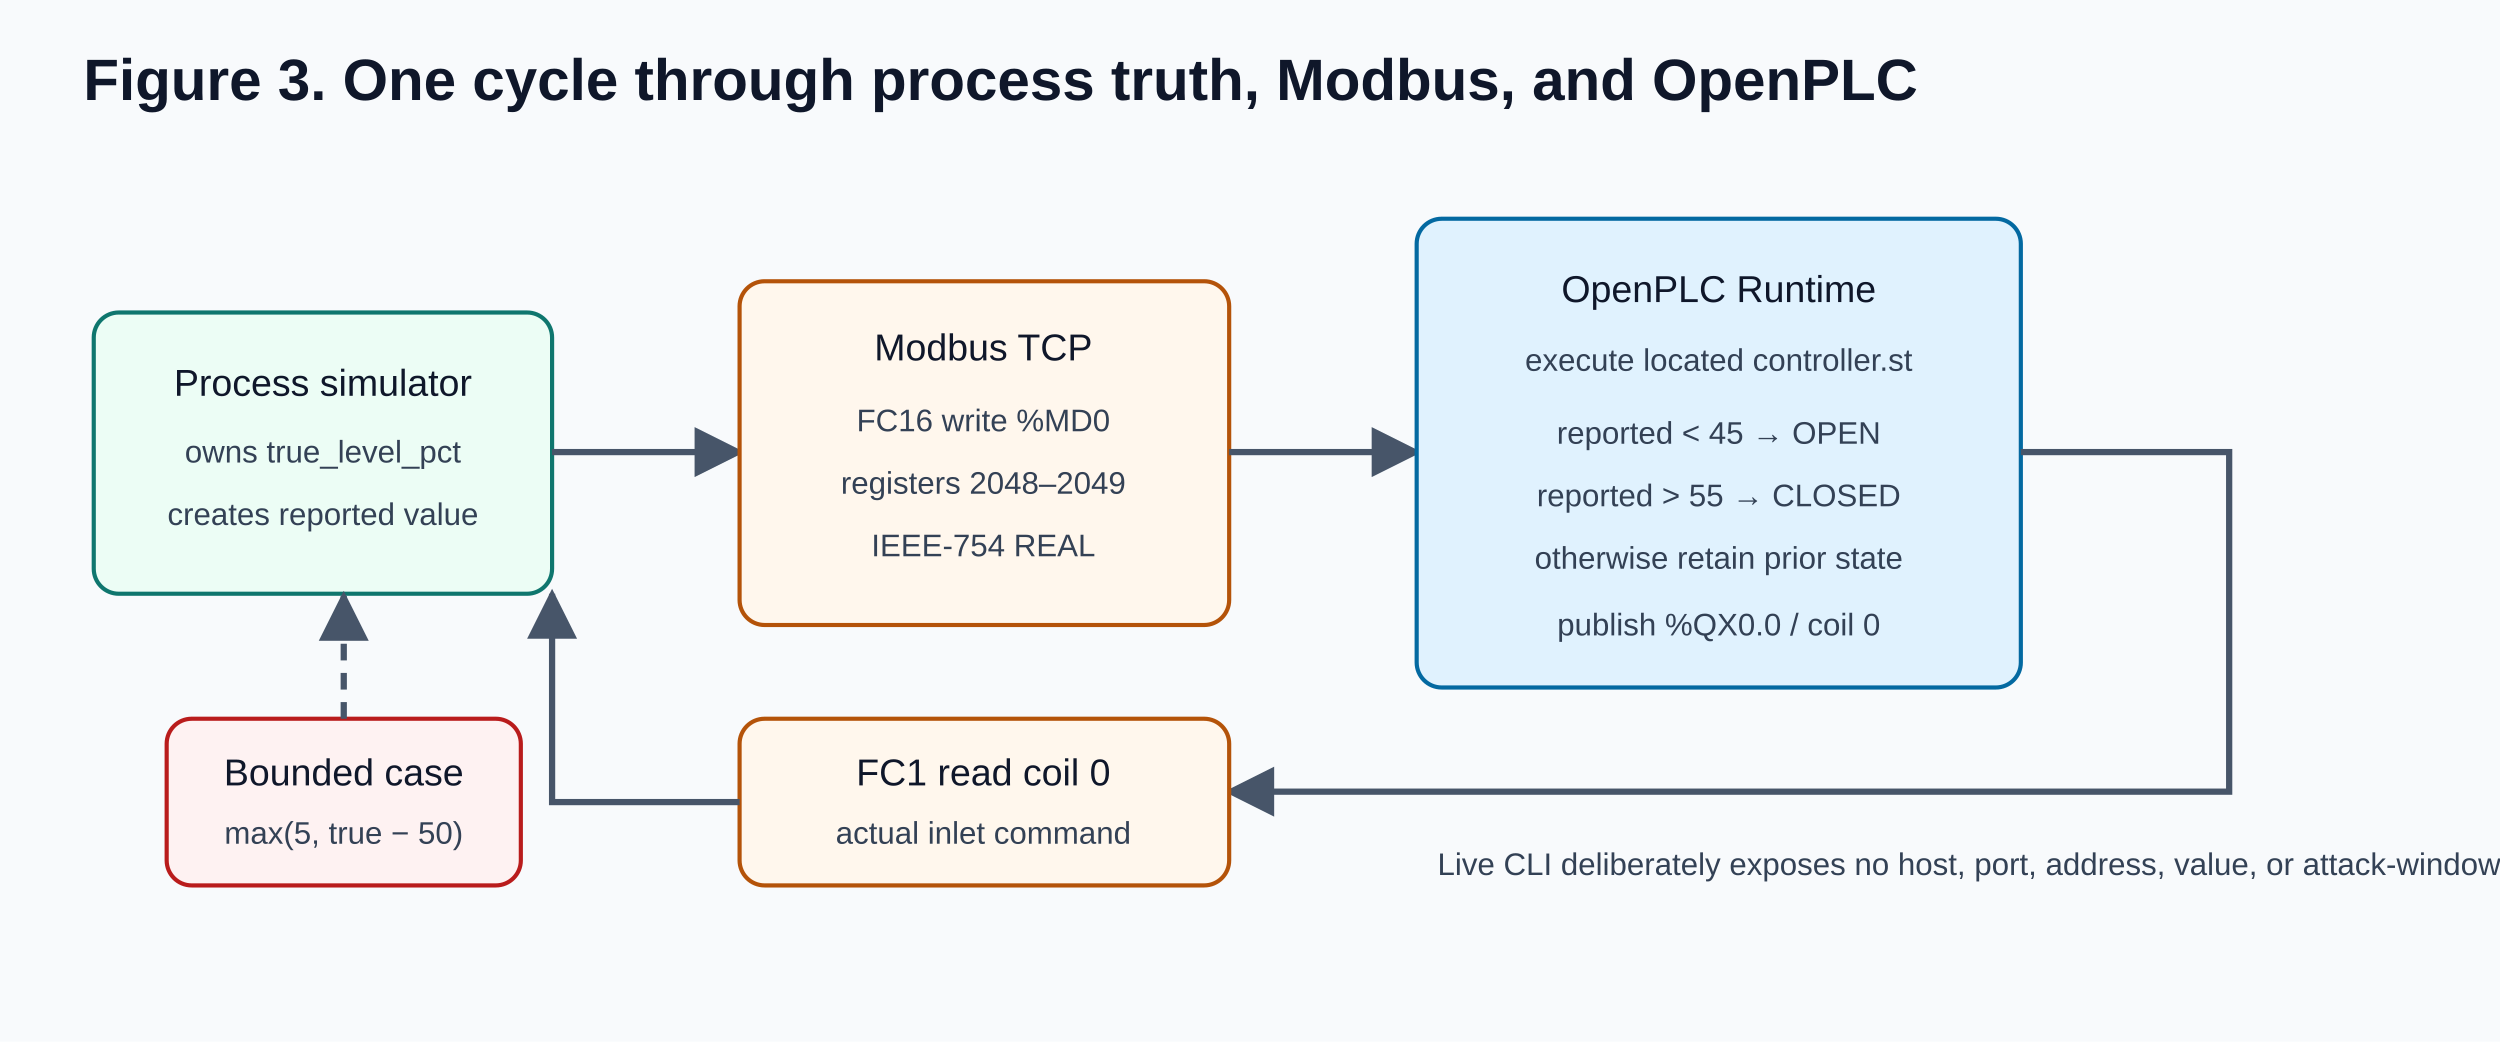
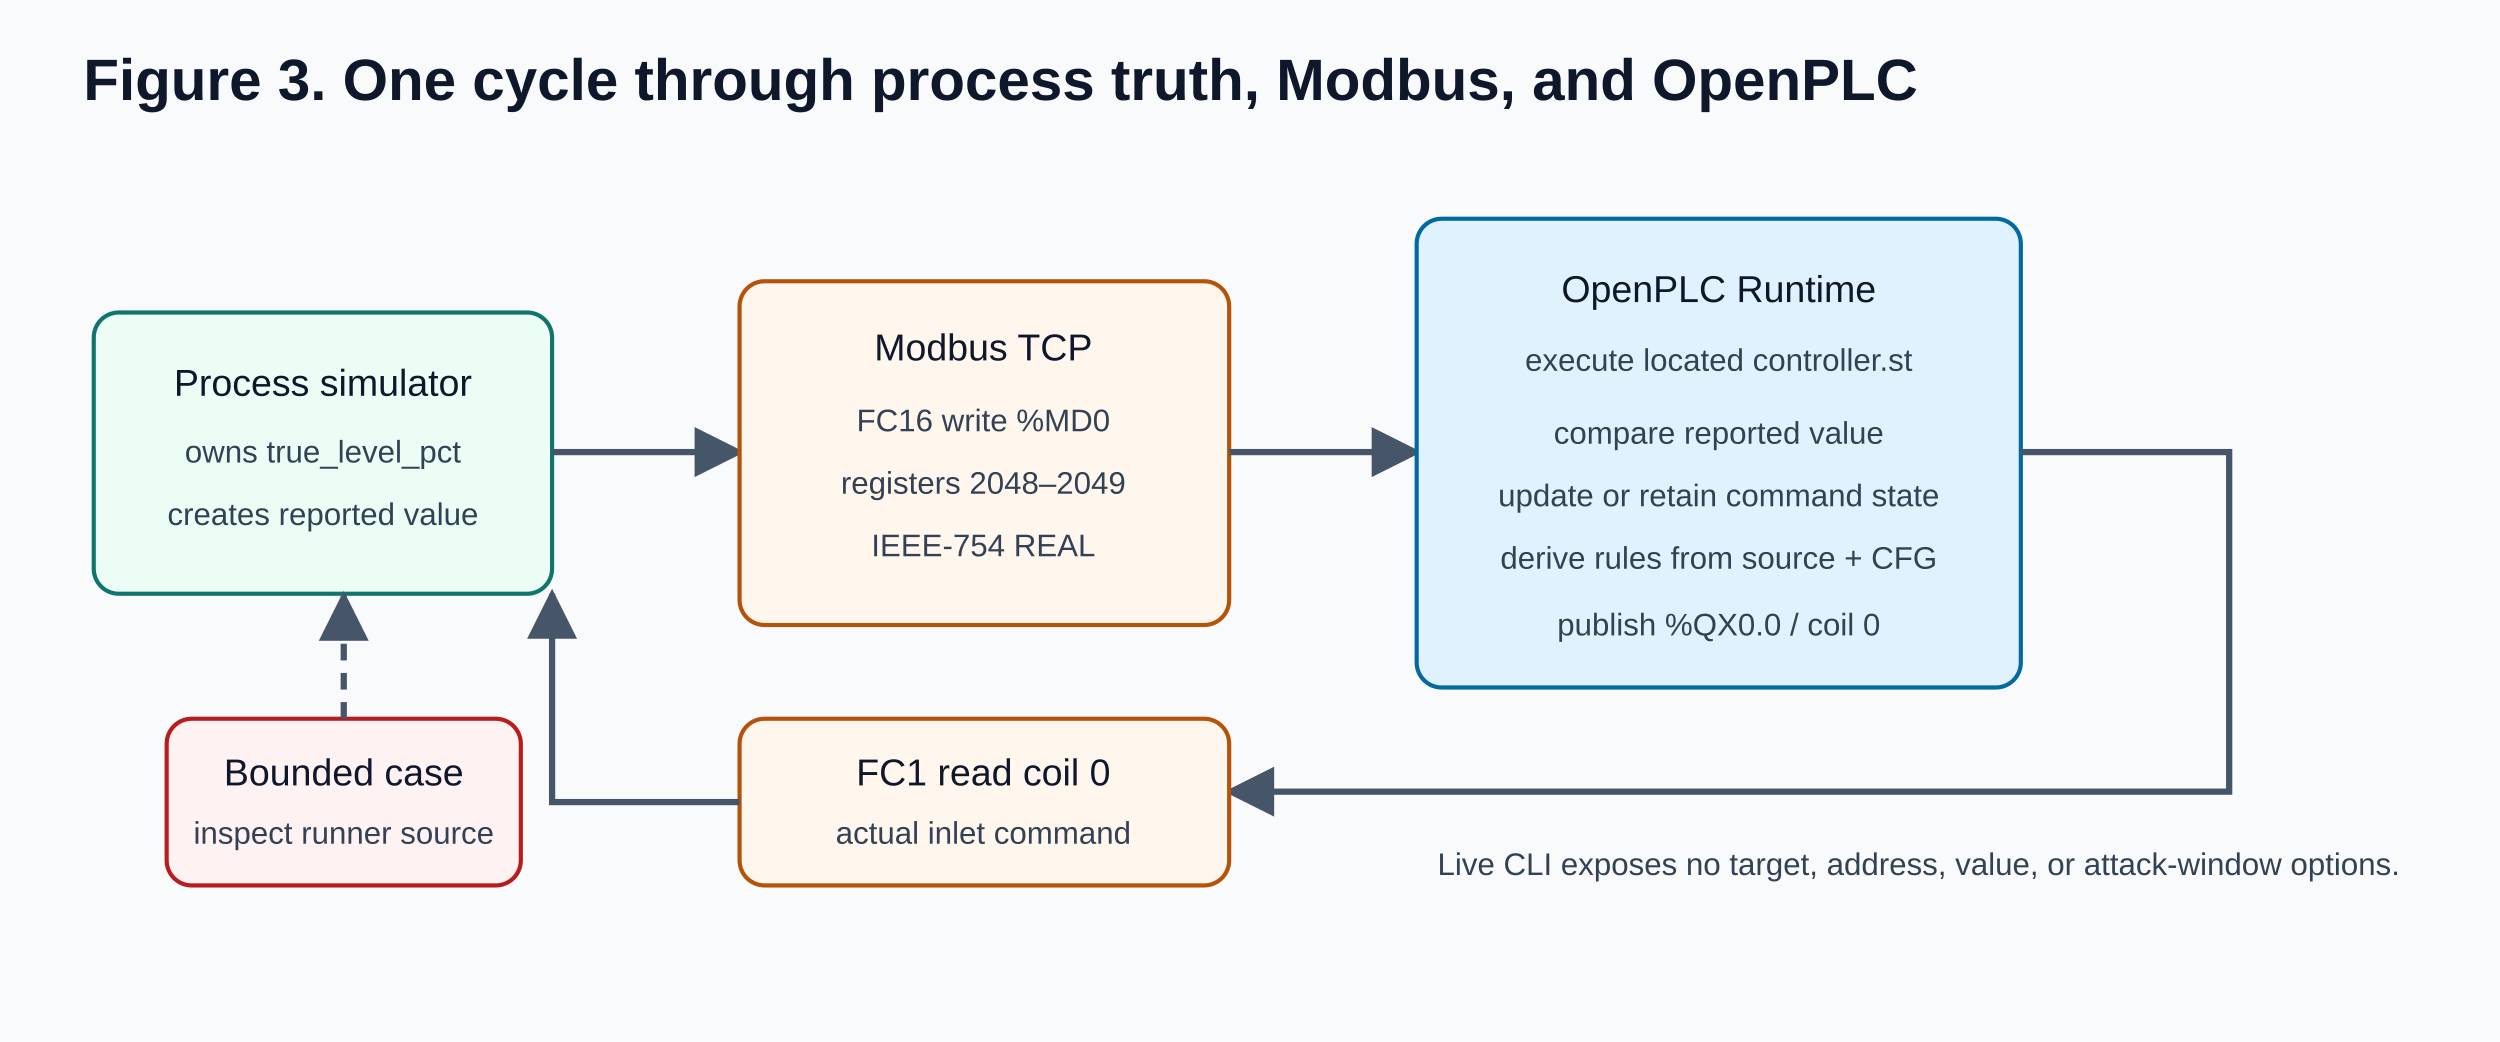
<svg xmlns="http://www.w3.org/2000/svg" width="1200" height="500" viewBox="0 0 1200 500" role="img" aria-labelledby="title desc">
  <rect width="1200" height="500" fill="#f8fafc" />
  <style>text{font-family:Arial,sans-serif;fill:#0f172a}.h{font-size:28px;font-weight:700}.t{font-size:18px}.s{font-size:15px;fill:#334155}.process{fill:#ecfdf5;stroke:#0f766e;stroke-width:2}.net{fill:#fff7ed;stroke:#b45309;stroke-width:2}.runtime{fill:#e0f2fe;stroke:#0369a1;stroke-width:2}.attack{fill:#fef2f2;stroke:#b91c1c;stroke-width:2}.arrow{stroke:#475569;stroke-width:3;fill:none;marker-end:url(#a)}.dash{stroke-dasharray:8 6}</style>
  <defs>
    <marker id="a" viewBox="0 0 10 10" refX="9" refY="5" markerWidth="8" markerHeight="8" orient="auto">
      <path d="M0 0L10 5L0 10z" fill="#475569" />
    </marker>
  </defs>
  <text x="40" y="48" class="h">Figure 3. One cycle through process truth, Modbus, and OpenPLC</text>
  <rect x="45" y="150" width="220" height="135" rx="12" class="process" />
  <text x="155" y="190" text-anchor="middle" class="t">Process simulator</text>
  <text x="155" y="222" text-anchor="middle" class="s">owns true_level_pct</text>
  <text x="155" y="252" text-anchor="middle" class="s">creates reported value</text>
  <rect x="80" y="345" width="170" height="80" rx="12" class="attack" />
  <text x="165" y="377" text-anchor="middle" class="t">Bounded case</text>
-   <text x="165" y="405" text-anchor="middle" class="s">max(5, true − 50)</text>
+   <text x="165" y="405" text-anchor="middle" class="s">inspect runner source</text>
  <path d="M165 345V286" class="arrow dash" />
  <path d="M265 217H355" class="arrow" />
  <rect x="355" y="135" width="235" height="165" rx="12" class="net" />
  <text x="472" y="173" text-anchor="middle" class="t">Modbus TCP</text>
  <text x="472" y="207" text-anchor="middle" class="s">FC16 write %MD0</text>
  <text x="472" y="237" text-anchor="middle" class="s">registers 2048–2049</text>
  <text x="472" y="267" text-anchor="middle" class="s">IEEE-754 REAL</text>
  <path d="M590 217H680" class="arrow" />
  <rect x="680" y="105" width="290" height="225" rx="12" class="runtime" />
  <text x="825" y="145" text-anchor="middle" class="t">OpenPLC Runtime</text>
  <text x="825" y="178" text-anchor="middle" class="s">execute located controller.st</text>
-   <text x="825" y="213" text-anchor="middle" class="s">reported &lt; 45 → OPEN</text>
-   <text x="825" y="243" text-anchor="middle" class="s">reported &gt; 55 → CLOSED</text>
-   <text x="825" y="273" text-anchor="middle" class="s">otherwise retain prior state</text>
+   <text x="825" y="213" text-anchor="middle" class="s">compare reported value</text>
+   <text x="825" y="243" text-anchor="middle" class="s">update or retain command state</text>
+   <text x="825" y="273" text-anchor="middle" class="s">derive rules from source + CFG</text>
  <text x="825" y="305" text-anchor="middle" class="s">publish %QX0.0 / coil 0</text>
  <path d="M970 217H1070V380H590" class="arrow" />
  <rect x="355" y="345" width="235" height="80" rx="12" class="net" />
  <text x="472" y="377" text-anchor="middle" class="t">FC1 read coil 0</text>
  <text x="472" y="405" text-anchor="middle" class="s">actual inlet command</text>
  <path d="M355 385H265V285" class="arrow" />
-   <text x="690" y="420" class="s">Live CLI deliberately exposes no host, port, address, value, or attack-window option.</text>
+   <text x="690" y="420" class="s">Live CLI exposes no target, address, value, or attack-window options.</text>
</svg>
